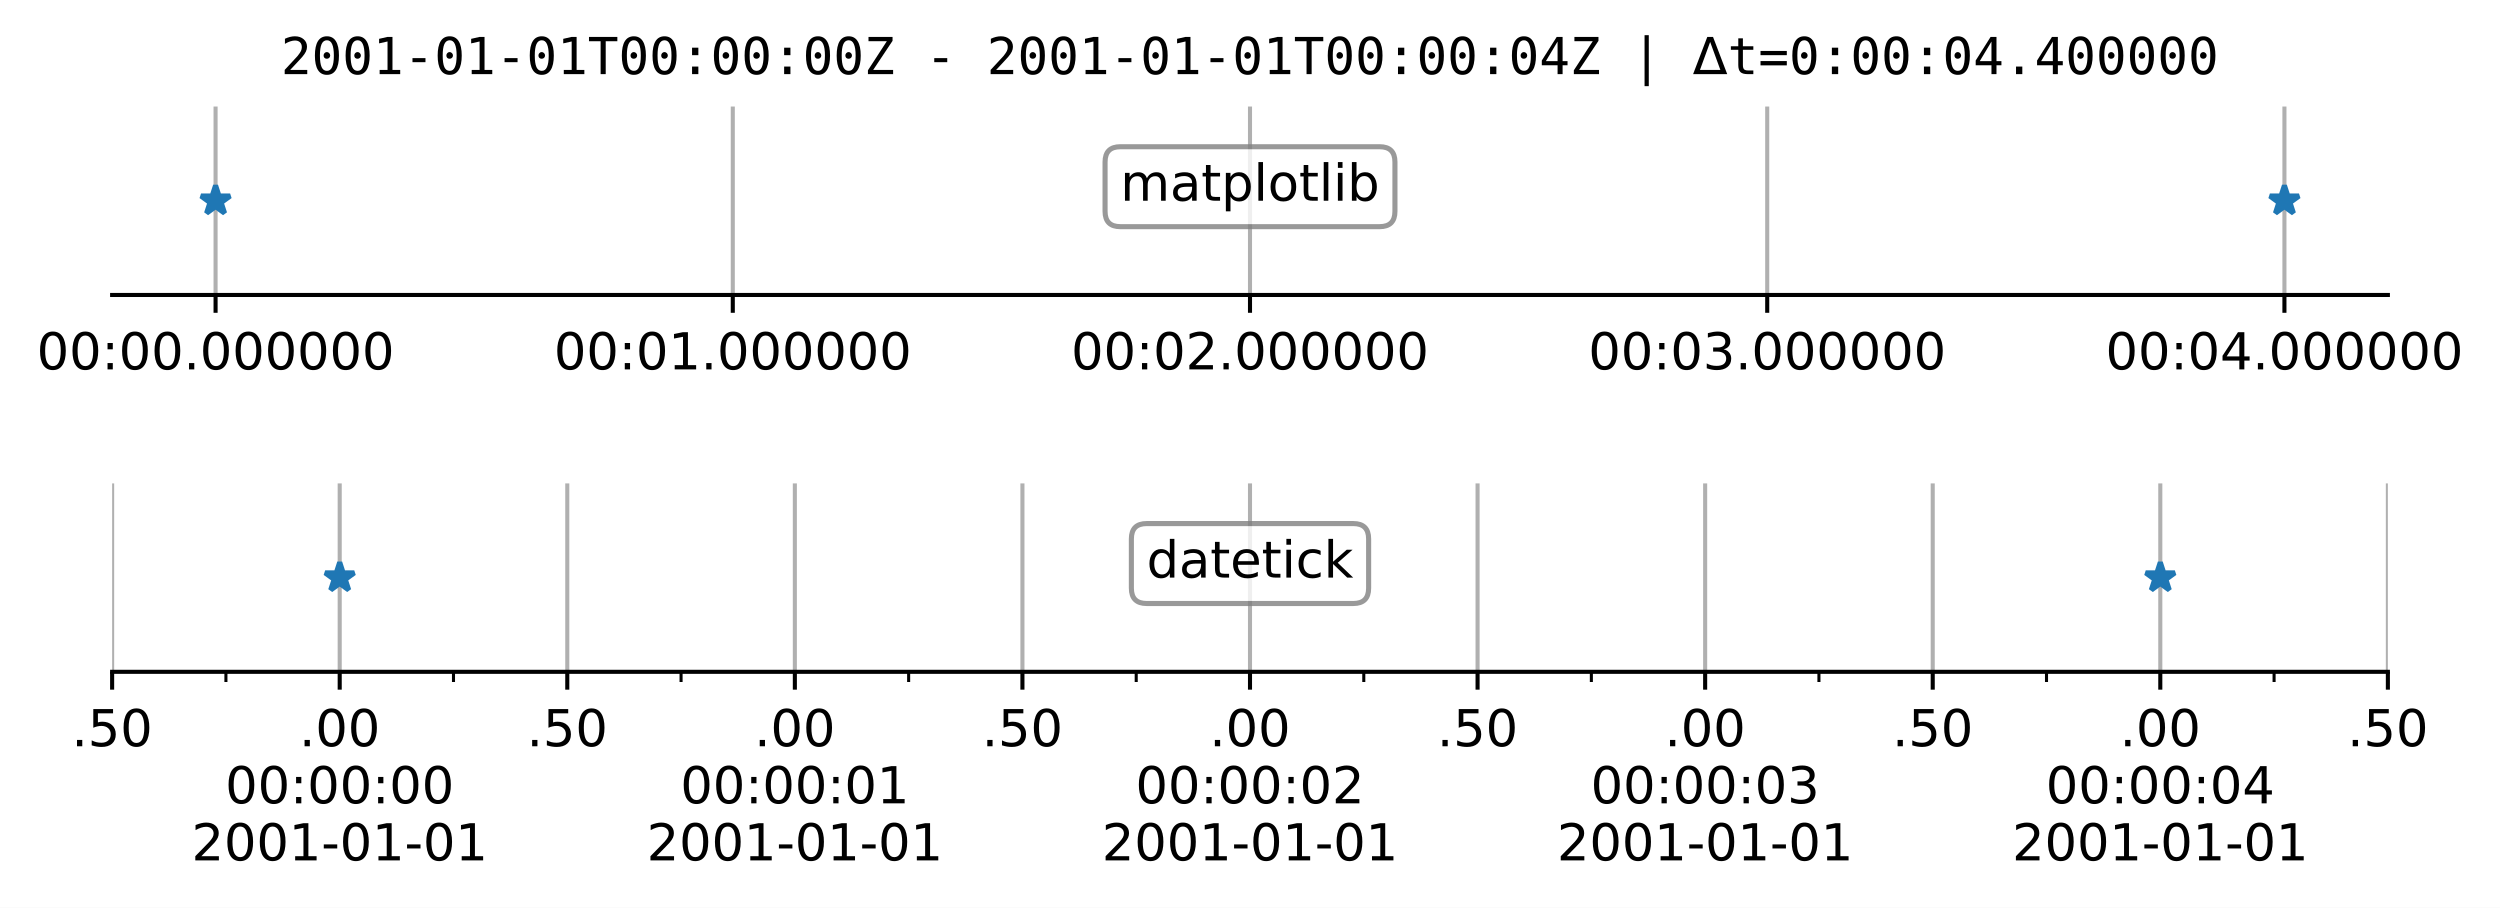
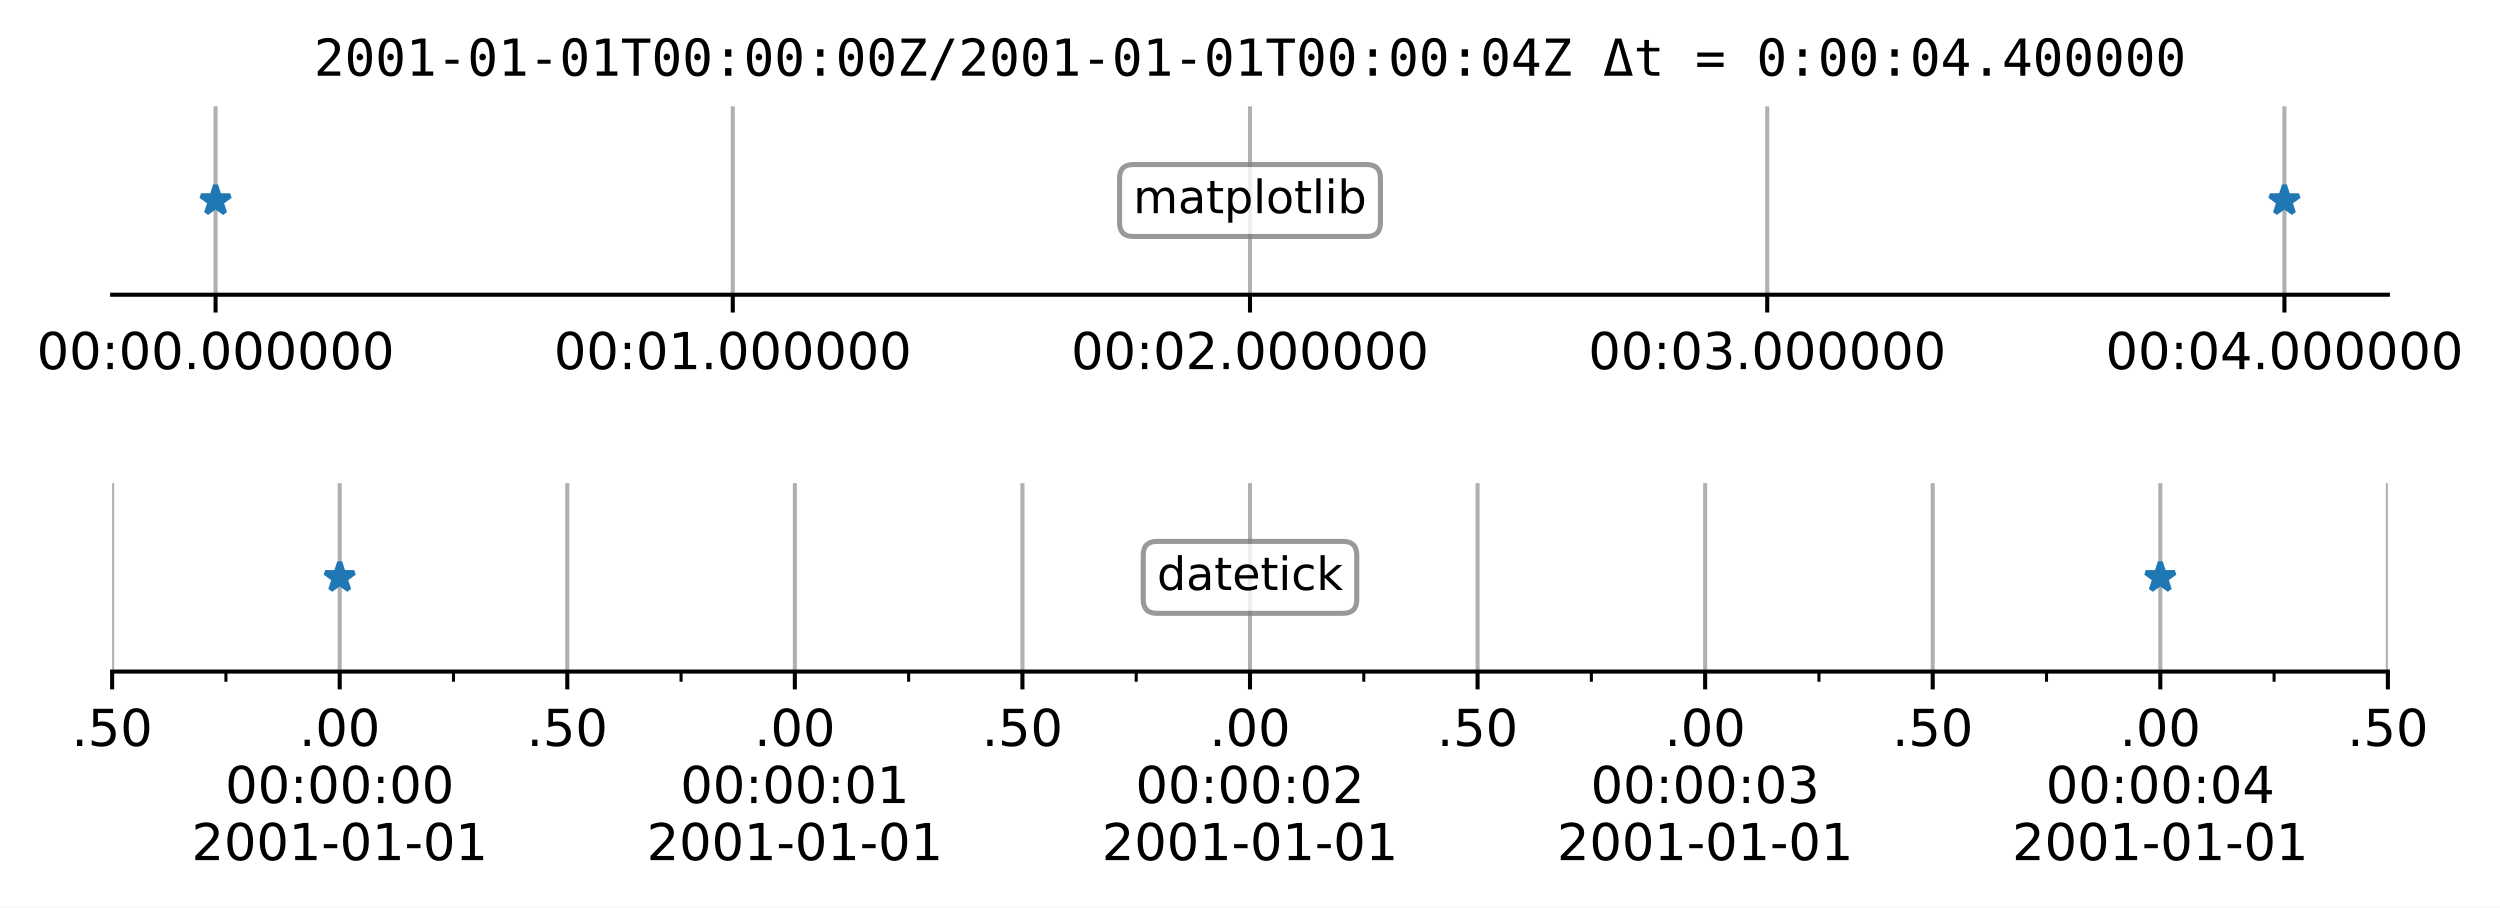
- <svg xmlns="http://www.w3.org/2000/svg" xmlns:xlink="http://www.w3.org/1999/xlink" width="490.39pt" height="178.054pt" viewBox="0 0 490.39 178.054" version="1.1">
+ <svg xmlns="http://www.w3.org/2000/svg" xmlns:xlink="http://www.w3.org/1999/xlink" width="490.39pt" height="178.005pt" viewBox="0 0 490.39 178.005" version="1.1">
  <defs>
    <style type="text/css">*{stroke-linejoin: round; stroke-linecap: butt}</style>
  </defs>
  <g id="figure_1">
    <g id="patch_1">
-       <path d="M 0 178.054  L 490.39 178.054  L 490.39 0  L 0 0  z " style="fill: #ffffff" />
+       <path d="M 0 178.005  L 490.39 178.005  L 490.39 0  L 0 0  z " style="fill: #ffffff" />
    </g>
    <g id="axes_1">
      <g id="patch_2">
-         <path d="M 21.995 57.86  L 468.395 57.86  L 468.395 20.9  L 21.995 20.9  z " style="fill: #ffffff" />
+         <path d="M 21.995 57.812  L 468.395 57.812  L 468.395 20.852  L 21.995 20.852  z " style="fill: #ffffff" />
      </g>
      <g id="matplotlib.axis_1">
        <g id="xtick_1">
          <g id="line2d_1">
-             <path d="M 42.286 57.86  L 42.286 20.9  " clip-path="url(#pff9b56282f)" style="fill: none; stroke: #b0b0b0; stroke-width: 0.8; stroke-linecap: square" />
+             <path d="M 42.286 57.812  L 42.286 20.852  " clip-path="url(#pb142dc817a)" style="fill: none; stroke: #b0b0b0; stroke-width: 0.8; stroke-linecap: square" />
          </g>
          <g id="line2d_2">
            <defs>
-               <path id="ma22afb9320" d="M 0 0  L 0 3.5  " style="stroke: #000000; stroke-width: 0.8" />
+               <path id="mf0c22e13bb" d="M 0 0  L 0 3.5  " style="stroke: #000000; stroke-width: 0.8" />
            </defs>
            <g>
-               <use xlink:href="#ma22afb9320" x="42.286" y="57.86" style="stroke: #000000; stroke-width: 0.8" />
+               <use xlink:href="#mf0c22e13bb" x="42.286" y="57.812" style="stroke: #000000; stroke-width: 0.8" />
            </g>
          </g>
          <g id="text_1">
-             <text style="font-size: 10px; font-family: 'DejaVu Sans', 'Bitstream Vera Sans', 'Computer Modern Sans Serif', 'Lucida Grande', 'Verdana', 'Geneva', 'Lucid', 'Arial', 'Helvetica', 'Avant Garde', sans-serif; text-anchor: middle" x="42.286" y="72.458" transform="rotate(-0 42.28593 72.45844)">00:00.000000</text>
+             <text style="font-size: 10px; font-family: 'DejaVu Sans', 'Bitstream Vera Sans', 'Computer Modern Sans Serif', 'Lucida Grande', 'Verdana', 'Geneva', 'Lucid', 'Arial', 'Helvetica', 'Avant Garde', sans-serif; text-anchor: middle" x="42.286" y="72.41" transform="rotate(-0 42.28593 72.41)">00:00.000000</text>
          </g>
        </g>
        <g id="xtick_2">
          <g id="line2d_3">
-             <path d="M 143.74 57.86  L 143.74 20.9  " clip-path="url(#pff9b56282f)" style="fill: none; stroke: #b0b0b0; stroke-width: 0.8; stroke-linecap: square" />
+             <path d="M 143.74 57.812  L 143.74 20.852  " clip-path="url(#pb142dc817a)" style="fill: none; stroke: #b0b0b0; stroke-width: 0.8; stroke-linecap: square" />
          </g>
          <g id="line2d_4">
            <g>
-               <use xlink:href="#ma22afb9320" x="143.74" y="57.86" style="stroke: #000000; stroke-width: 0.8" />
+               <use xlink:href="#mf0c22e13bb" x="143.74" y="57.812" style="stroke: #000000; stroke-width: 0.8" />
            </g>
          </g>
          <g id="text_2">
-             <text style="font-size: 10px; font-family: 'DejaVu Sans', 'Bitstream Vera Sans', 'Computer Modern Sans Serif', 'Lucida Grande', 'Verdana', 'Geneva', 'Lucid', 'Arial', 'Helvetica', 'Avant Garde', sans-serif; text-anchor: middle" x="143.74" y="72.458" transform="rotate(-0 143.7405 72.45844)">00:01.000000</text>
+             <text style="font-size: 10px; font-family: 'DejaVu Sans', 'Bitstream Vera Sans', 'Computer Modern Sans Serif', 'Lucida Grande', 'Verdana', 'Geneva', 'Lucid', 'Arial', 'Helvetica', 'Avant Garde', sans-serif; text-anchor: middle" x="143.74" y="72.41" transform="rotate(-0 143.7405 72.41)">00:01.000000</text>
          </g>
        </g>
        <g id="xtick_3">
          <g id="line2d_5">
-             <path d="M 245.195 57.86  L 245.195 20.9  " clip-path="url(#pff9b56282f)" style="fill: none; stroke: #b0b0b0; stroke-width: 0.8; stroke-linecap: square" />
+             <path d="M 245.195 57.812  L 245.195 20.852  " clip-path="url(#pb142dc817a)" style="fill: none; stroke: #b0b0b0; stroke-width: 0.8; stroke-linecap: square" />
          </g>
          <g id="line2d_6">
            <g>
-               <use xlink:href="#ma22afb9320" x="245.195" y="57.86" style="stroke: #000000; stroke-width: 0.8" />
+               <use xlink:href="#mf0c22e13bb" x="245.195" y="57.812" style="stroke: #000000; stroke-width: 0.8" />
            </g>
          </g>
          <g id="text_3">
-             <text style="font-size: 10px; font-family: 'DejaVu Sans', 'Bitstream Vera Sans', 'Computer Modern Sans Serif', 'Lucida Grande', 'Verdana', 'Geneva', 'Lucid', 'Arial', 'Helvetica', 'Avant Garde', sans-serif; text-anchor: middle" x="245.195" y="72.458" transform="rotate(-0 245.195 72.45844)">00:02.000000</text>
+             <text style="font-size: 10px; font-family: 'DejaVu Sans', 'Bitstream Vera Sans', 'Computer Modern Sans Serif', 'Lucida Grande', 'Verdana', 'Geneva', 'Lucid', 'Arial', 'Helvetica', 'Avant Garde', sans-serif; text-anchor: middle" x="245.195" y="72.41" transform="rotate(-0 245.195 72.41)">00:02.000000</text>
          </g>
        </g>
        <g id="xtick_4">
          <g id="line2d_7">
-             <path d="M 346.65 57.86  L 346.65 20.9  " clip-path="url(#pff9b56282f)" style="fill: none; stroke: #b0b0b0; stroke-width: 0.8; stroke-linecap: square" />
+             <path d="M 346.65 57.812  L 346.65 20.852  " clip-path="url(#pb142dc817a)" style="fill: none; stroke: #b0b0b0; stroke-width: 0.8; stroke-linecap: square" />
          </g>
          <g id="line2d_8">
            <g>
-               <use xlink:href="#ma22afb9320" x="346.65" y="57.86" style="stroke: #000000; stroke-width: 0.8" />
+               <use xlink:href="#mf0c22e13bb" x="346.65" y="57.812" style="stroke: #000000; stroke-width: 0.8" />
            </g>
          </g>
          <g id="text_4">
-             <text style="font-size: 10px; font-family: 'DejaVu Sans', 'Bitstream Vera Sans', 'Computer Modern Sans Serif', 'Lucida Grande', 'Verdana', 'Geneva', 'Lucid', 'Arial', 'Helvetica', 'Avant Garde', sans-serif; text-anchor: middle" x="346.65" y="72.458" transform="rotate(-0 346.6496 72.45844)">00:03.000000</text>
+             <text style="font-size: 10px; font-family: 'DejaVu Sans', 'Bitstream Vera Sans', 'Computer Modern Sans Serif', 'Lucida Grande', 'Verdana', 'Geneva', 'Lucid', 'Arial', 'Helvetica', 'Avant Garde', sans-serif; text-anchor: middle" x="346.65" y="72.41" transform="rotate(-0 346.6496 72.41)">00:03.000000</text>
          </g>
        </g>
        <g id="xtick_5">
          <g id="line2d_9">
-             <path d="M 448.104 57.86  L 448.104 20.9  " clip-path="url(#pff9b56282f)" style="fill: none; stroke: #b0b0b0; stroke-width: 0.8; stroke-linecap: square" />
+             <path d="M 448.104 57.812  L 448.104 20.852  " clip-path="url(#pb142dc817a)" style="fill: none; stroke: #b0b0b0; stroke-width: 0.8; stroke-linecap: square" />
          </g>
          <g id="line2d_10">
            <g>
-               <use xlink:href="#ma22afb9320" x="448.104" y="57.86" style="stroke: #000000; stroke-width: 0.8" />
+               <use xlink:href="#mf0c22e13bb" x="448.104" y="57.812" style="stroke: #000000; stroke-width: 0.8" />
            </g>
          </g>
          <g id="text_5">
-             <text style="font-size: 10px; font-family: 'DejaVu Sans', 'Bitstream Vera Sans', 'Computer Modern Sans Serif', 'Lucida Grande', 'Verdana', 'Geneva', 'Lucid', 'Arial', 'Helvetica', 'Avant Garde', sans-serif; text-anchor: middle" x="448.104" y="72.458" transform="rotate(-0 448.1041 72.45844)">00:04.000000</text>
+             <text style="font-size: 10px; font-family: 'DejaVu Sans', 'Bitstream Vera Sans', 'Computer Modern Sans Serif', 'Lucida Grande', 'Verdana', 'Geneva', 'Lucid', 'Arial', 'Helvetica', 'Avant Garde', sans-serif; text-anchor: middle" x="448.104" y="72.41" transform="rotate(-0 448.1041 72.41)">00:04.000000</text>
          </g>
        </g>
      </g>
      <g id="line2d_11">
        <defs>
-           <path id="md61da3eee1" d="M 0 -3  L -0.674 -0.927  L -2.853 -0.927  L -1.09 0.354  L -1.763 2.427  L -0 1.146  L 1.763 2.427  L 1.09 0.354  L 2.853 -0.927  L 0.674 -0.927  z " style="stroke: #1f77b4; stroke-linejoin: bevel" />
+           <path id="md9d75d54a0" d="M 0 -3  L -0.674 -0.927  L -2.853 -0.927  L -1.09 0.354  L -1.763 2.427  L -0 1.146  L 1.763 2.427  L 1.09 0.354  L 2.853 -0.927  L 0.674 -0.927  z " style="stroke: #1f77b4; stroke-linejoin: bevel" />
        </defs>
-         <g clip-path="url(#pff9b56282f)">
-           <use xlink:href="#md61da3eee1" x="42.286" y="39.38" style="fill: #1f77b4; stroke: #1f77b4; stroke-linejoin: bevel" />
-           <use xlink:href="#md61da3eee1" x="448.104" y="39.38" style="fill: #1f77b4; stroke: #1f77b4; stroke-linejoin: bevel" />
+         <g clip-path="url(#pb142dc817a)">
+           <use xlink:href="#md9d75d54a0" x="42.286" y="39.332" style="fill: #1f77b4; stroke: #1f77b4; stroke-linejoin: bevel" />
+           <use xlink:href="#md9d75d54a0" x="448.104" y="39.332" style="fill: #1f77b4; stroke: #1f77b4; stroke-linejoin: bevel" />
        </g>
      </g>
      <g id="patch_3">
-         <path d="M 21.995 57.86  L 468.395 57.86  " style="fill: none; stroke: #000000; stroke-width: 0.8; stroke-linejoin: miter; stroke-linecap: square" />
+         <path d="M 21.995 57.812  L 468.395 57.812  " style="fill: none; stroke: #000000; stroke-width: 0.8; stroke-linejoin: miter; stroke-linecap: square" />
      </g>
      <g id="text_6">
        <g id="patch_4">
-           <path d="M 219.765 44.46  L 270.625 44.46  Q 273.625 44.46 273.625 41.46  L 273.625 31.782  Q 273.625 28.782 270.625 28.782  L 219.765 28.782  Q 216.765 28.782 216.765 31.782  L 216.765 41.46  Q 216.765 44.46 219.765 44.46  z " style="fill: #ffffff; opacity: 0.8; stroke: #808080; stroke-linejoin: miter" />
-         </g>
-         <text style="font-size: 10px; font-family: 'DejaVu Sans', 'Bitstream Vera Sans', 'Computer Modern Sans Serif', 'Lucida Grande', 'Verdana', 'Geneva', 'Lucid', 'Arial', 'Helvetica', 'Avant Garde', sans-serif; text-anchor: middle" x="245.195" y="39.38" transform="rotate(-0 245.195 39.38)">matplotlib</text>
+           <path d="M 222.308 46.387  L 268.082 46.387  Q 270.782 46.387 270.782 43.687  L 270.782 34.976  Q 270.782 32.276 268.082 32.276  L 222.308 32.276  Q 219.608 32.276 219.608 34.976  L 219.608 43.687  Q 219.608 46.387 222.308 46.387  z " style="fill: #ffffff; opacity: 0.8; stroke: #808080; stroke-linejoin: miter" />
+         </g>
+         <text style="font-size: 9px; font-family: 'DejaVu Sans', 'Bitstream Vera Sans', 'Computer Modern Sans Serif', 'Lucida Grande', 'Verdana', 'Geneva', 'Lucid', 'Arial', 'Helvetica', 'Avant Garde', sans-serif; text-anchor: middle" x="245.195" y="41.815" transform="rotate(-0 245.195 41.815)">matplotlib</text>
      </g>
      <g id="text_7">
-         <g transform="translate(55.09503 14.9)">
-           <text>
-             <tspan x="0" y="-0.359" style="font-size: 10px; font-family: 'DejaVu Sans Mono'">2</tspan>
-             <tspan x="6.021" y="-0.359" style="font-size: 10px; font-family: 'DejaVu Sans Mono'">0</tspan>
-             <tspan x="12.041" y="-0.359" style="font-size: 10px; font-family: 'DejaVu Sans Mono'">0</tspan>
-             <tspan x="18.062" y="-0.359" style="font-size: 10px; font-family: 'DejaVu Sans Mono'">1</tspan>
-             <tspan x="24.082" y="-0.359" style="font-size: 10px; font-family: 'DejaVu Sans Mono'">-</tspan>
-             <tspan x="30.103" y="-0.359" style="font-size: 10px; font-family: 'DejaVu Sans Mono'">0</tspan>
-             <tspan x="36.123" y="-0.359" style="font-size: 10px; font-family: 'DejaVu Sans Mono'">1</tspan>
-             <tspan x="42.144" y="-0.359" style="font-size: 10px; font-family: 'DejaVu Sans Mono'">-</tspan>
-             <tspan x="48.164" y="-0.359" style="font-size: 10px; font-family: 'DejaVu Sans Mono'">0</tspan>
-             <tspan x="54.185" y="-0.359" style="font-size: 10px; font-family: 'DejaVu Sans Mono'">1</tspan>
-             <tspan x="60.205" y="-0.359" style="font-size: 10px; font-family: 'DejaVu Sans Mono'">T</tspan>
-             <tspan x="66.226" y="-0.359" style="font-size: 10px; font-family: 'DejaVu Sans Mono'">0</tspan>
-             <tspan x="72.246" y="-0.359" style="font-size: 10px; font-family: 'DejaVu Sans Mono'">0</tspan>
-             <tspan x="78.267" y="-0.359" style="font-size: 10px; font-family: 'DejaVu Sans Mono'">:</tspan>
-             <tspan x="84.287" y="-0.359" style="font-size: 10px; font-family: 'DejaVu Sans Mono'">0</tspan>
-             <tspan x="90.308" y="-0.359" style="font-size: 10px; font-family: 'DejaVu Sans Mono'">0</tspan>
-             <tspan x="96.328" y="-0.359" style="font-size: 10px; font-family: 'DejaVu Sans Mono'">:</tspan>
-             <tspan x="102.349" y="-0.359" style="font-size: 10px; font-family: 'DejaVu Sans Mono'">0</tspan>
-             <tspan x="108.369" y="-0.359" style="font-size: 10px; font-family: 'DejaVu Sans Mono'">0</tspan>
-             <tspan x="114.39" y="-0.359" style="font-size: 10px; font-family: 'DejaVu Sans Mono'">Z</tspan>
-             <tspan x="120.41" y="-0.359" style="font-size: 10px; font-family: 'DejaVu Sans Mono'"> </tspan>
-             <tspan x="126.431" y="-0.359" style="font-size: 10px; font-family: 'DejaVu Sans Mono'">-</tspan>
-             <tspan x="132.451" y="-0.359" style="font-size: 10px; font-family: 'DejaVu Sans Mono'"> </tspan>
-             <tspan x="138.472" y="-0.359" style="font-size: 10px; font-family: 'DejaVu Sans Mono'">2</tspan>
-             <tspan x="144.492" y="-0.359" style="font-size: 10px; font-family: 'DejaVu Sans Mono'">0</tspan>
-             <tspan x="150.513" y="-0.359" style="font-size: 10px; font-family: 'DejaVu Sans Mono'">0</tspan>
-             <tspan x="156.533" y="-0.359" style="font-size: 10px; font-family: 'DejaVu Sans Mono'">1</tspan>
-             <tspan x="162.554" y="-0.359" style="font-size: 10px; font-family: 'DejaVu Sans Mono'">-</tspan>
-             <tspan x="168.574" y="-0.359" style="font-size: 10px; font-family: 'DejaVu Sans Mono'">0</tspan>
-             <tspan x="174.595" y="-0.359" style="font-size: 10px; font-family: 'DejaVu Sans Mono'">1</tspan>
-             <tspan x="180.615" y="-0.359" style="font-size: 10px; font-family: 'DejaVu Sans Mono'">-</tspan>
-             <tspan x="186.636" y="-0.359" style="font-size: 10px; font-family: 'DejaVu Sans Mono'">0</tspan>
-             <tspan x="192.656" y="-0.359" style="font-size: 10px; font-family: 'DejaVu Sans Mono'">1</tspan>
-             <tspan x="198.677" y="-0.359" style="font-size: 10px; font-family: 'DejaVu Sans Mono'">T</tspan>
-             <tspan x="204.697" y="-0.359" style="font-size: 10px; font-family: 'DejaVu Sans Mono'">0</tspan>
-             <tspan x="210.718" y="-0.359" style="font-size: 10px; font-family: 'DejaVu Sans Mono'">0</tspan>
-             <tspan x="216.738" y="-0.359" style="font-size: 10px; font-family: 'DejaVu Sans Mono'">:</tspan>
-             <tspan x="222.759" y="-0.359" style="font-size: 10px; font-family: 'DejaVu Sans Mono'">0</tspan>
-             <tspan x="228.779" y="-0.359" style="font-size: 10px; font-family: 'DejaVu Sans Mono'">0</tspan>
-             <tspan x="234.8" y="-0.359" style="font-size: 10px; font-family: 'DejaVu Sans Mono'">:</tspan>
-             <tspan x="240.82" y="-0.359" style="font-size: 10px; font-family: 'DejaVu Sans Mono'">0</tspan>
-             <tspan x="246.841" y="-0.359" style="font-size: 10px; font-family: 'DejaVu Sans Mono'">4</tspan>
-             <tspan x="252.861" y="-0.359" style="font-size: 10px; font-family: 'DejaVu Sans Mono'">Z</tspan>
-             <tspan x="258.882" y="-0.359" style="font-size: 10px; font-family: 'DejaVu Sans Mono'"> </tspan>
-             <tspan x="264.902" y="-0.359" style="font-size: 10px; font-family: 'DejaVu Sans Mono'">|</tspan>
-             <tspan x="270.923" y="-0.359" style="font-size: 10px; font-family: 'DejaVu Sans Mono'"> </tspan>
-             <tspan x="283.784" y="-0.359" style="font-size: 10px; font-family: 'DejaVu Sans Mono'">t</tspan>
-             <tspan x="289.805" y="-0.359" style="font-size: 10px; font-family: 'DejaVu Sans Mono'">=</tspan>
-             <tspan x="295.825" y="-0.359" style="font-size: 10px; font-family: 'DejaVu Sans Mono'">0</tspan>
-             <tspan x="301.846" y="-0.359" style="font-size: 10px; font-family: 'DejaVu Sans Mono'">:</tspan>
-             <tspan x="307.866" y="-0.359" style="font-size: 10px; font-family: 'DejaVu Sans Mono'">0</tspan>
-             <tspan x="313.887" y="-0.359" style="font-size: 10px; font-family: 'DejaVu Sans Mono'">0</tspan>
-             <tspan x="319.907" y="-0.359" style="font-size: 10px; font-family: 'DejaVu Sans Mono'">:</tspan>
-             <tspan x="325.928" y="-0.359" style="font-size: 10px; font-family: 'DejaVu Sans Mono'">0</tspan>
-             <tspan x="331.948" y="-0.359" style="font-size: 10px; font-family: 'DejaVu Sans Mono'">4</tspan>
-             <tspan x="337.969" y="-0.359" style="font-size: 10px; font-family: 'DejaVu Sans Mono'">.</tspan>
-             <tspan x="343.989" y="-0.359" style="font-size: 10px; font-family: 'DejaVu Sans Mono'">4</tspan>
-             <tspan x="350.01" y="-0.359" style="font-size: 10px; font-family: 'DejaVu Sans Mono'">0</tspan>
-             <tspan x="356.03" y="-0.359" style="font-size: 10px; font-family: 'DejaVu Sans Mono'">0</tspan>
-             <tspan x="362.051" y="-0.359" style="font-size: 10px; font-family: 'DejaVu Sans Mono'">0</tspan>
-             <tspan x="368.071" y="-0.359" style="font-size: 10px; font-family: 'DejaVu Sans Mono'">0</tspan>
-             <tspan x="374.092" y="-0.359" style="font-size: 10px; font-family: 'DejaVu Sans Mono'">0</tspan>
-             <tspan x="276.943" y="-0.359" style="font-size: 10px; font-family: 'DejaVu Sans'">Δ</tspan>
-           </text>
-         </g>
+         <text style="font-size: 10px; font-family: 'DejaVu Sans Mono', 'Bitstream Vera Sans Mono', 'Computer Modern Typewriter', 'Andale Mono', 'Nimbus Mono L', 'Courier New', 'Courier', 'Fixed', 'Terminal', monospace; text-anchor: middle" x="245.195" y="14.852" transform="rotate(-0 245.195 14.85156)">2001-01-01T00:00:00Z/2001-01-01T00:00:04Z Δt = 0:00:04.400000</text>
      </g>
    </g>
    <g id="axes_2">
      <g id="patch_5">
-         <path d="M 21.995 131.78  L 468.395 131.78  L 468.395 94.82  L 21.995 94.82  z " style="fill: #ffffff" />
+         <path d="M 21.995 131.732  L 468.395 131.732  L 468.395 94.772  L 21.995 94.772  z " style="fill: #ffffff" />
      </g>
      <g id="matplotlib.axis_2">
        <g id="xtick_6">
          <g id="line2d_12">
-             <path d="M 21.995 131.78  L 21.995 94.82  " clip-path="url(#p37583048fb)" style="fill: none; stroke: #b0b0b0; stroke-width: 0.8; stroke-linecap: square" />
+             <path d="M 21.995 131.732  L 21.995 94.772  " clip-path="url(#p6833f6e61a)" style="fill: none; stroke: #b0b0b0; stroke-width: 0.8; stroke-linecap: square" />
          </g>
          <g id="line2d_13">
            <g>
-               <use xlink:href="#ma22afb9320" x="21.995" y="131.78" style="stroke: #000000; stroke-width: 0.8" />
+               <use xlink:href="#mf0c22e13bb" x="21.995" y="131.732" style="stroke: #000000; stroke-width: 0.8" />
            </g>
          </g>
          <g id="text_8">
-             <text style="font-size: 10px; font-family: 'DejaVu Sans', 'Bitstream Vera Sans', 'Computer Modern Sans Serif', 'Lucida Grande', 'Verdana', 'Geneva', 'Lucid', 'Arial', 'Helvetica', 'Avant Garde', sans-serif; text-anchor: middle" x="21.995" y="146.378" transform="rotate(-0 21.99503 146.3784)">.50</text>
+             <text style="font-size: 10px; font-family: 'DejaVu Sans', 'Bitstream Vera Sans', 'Computer Modern Sans Serif', 'Lucida Grande', 'Verdana', 'Geneva', 'Lucid', 'Arial', 'Helvetica', 'Avant Garde', sans-serif; text-anchor: middle" x="21.995" y="146.33" transform="rotate(-0 21.99503 146.33)">.50</text>
          </g>
        </g>
        <g id="xtick_7">
          <g id="line2d_14">
-             <path d="M 66.635 131.78  L 66.635 94.82  " clip-path="url(#p37583048fb)" style="fill: none; stroke: #b0b0b0; stroke-width: 0.8; stroke-linecap: square" />
+             <path d="M 66.635 131.732  L 66.635 94.772  " clip-path="url(#p6833f6e61a)" style="fill: none; stroke: #b0b0b0; stroke-width: 0.8; stroke-linecap: square" />
          </g>
          <g id="line2d_15">
            <g>
-               <use xlink:href="#ma22afb9320" x="66.635" y="131.78" style="stroke: #000000; stroke-width: 0.8" />
+               <use xlink:href="#mf0c22e13bb" x="66.635" y="131.732" style="stroke: #000000; stroke-width: 0.8" />
            </g>
          </g>
          <g id="text_9">
-             <text style="font-size: 10px; font-family: 'DejaVu Sans', 'Bitstream Vera Sans', 'Computer Modern Sans Serif', 'Lucida Grande', 'Verdana', 'Geneva', 'Lucid', 'Arial', 'Helvetica', 'Avant Garde', sans-serif" transform="translate(58.68346 146.3784)">.00</text>
-             <text style="font-size: 10px; font-family: 'DejaVu Sans', 'Bitstream Vera Sans', 'Computer Modern Sans Serif', 'Lucida Grande', 'Verdana', 'Geneva', 'Lucid', 'Arial', 'Helvetica', 'Avant Garde', sans-serif" transform="translate(44.17878 157.5762)">00:00:00</text>
-             <text style="font-size: 10px; font-family: 'DejaVu Sans', 'Bitstream Vera Sans', 'Computer Modern Sans Serif', 'Lucida Grande', 'Verdana', 'Geneva', 'Lucid', 'Arial', 'Helvetica', 'Avant Garde', sans-serif" transform="translate(37.57721 168.7741)">2001-01-01</text>
+             <text style="font-size: 10px; font-family: 'DejaVu Sans', 'Bitstream Vera Sans', 'Computer Modern Sans Serif', 'Lucida Grande', 'Verdana', 'Geneva', 'Lucid', 'Arial', 'Helvetica', 'Avant Garde', sans-serif" transform="translate(58.68346 146.33)">.00</text>
+             <text style="font-size: 10px; font-family: 'DejaVu Sans', 'Bitstream Vera Sans', 'Computer Modern Sans Serif', 'Lucida Grande', 'Verdana', 'Geneva', 'Lucid', 'Arial', 'Helvetica', 'Avant Garde', sans-serif" transform="translate(44.17878 157.5278)">00:00:00</text>
+             <text style="font-size: 10px; font-family: 'DejaVu Sans', 'Bitstream Vera Sans', 'Computer Modern Sans Serif', 'Lucida Grande', 'Verdana', 'Geneva', 'Lucid', 'Arial', 'Helvetica', 'Avant Garde', sans-serif" transform="translate(37.57721 168.7256)">2001-01-01</text>
          </g>
        </g>
        <g id="xtick_8">
          <g id="line2d_16">
-             <path d="M 111.275 131.78  L 111.275 94.82  " clip-path="url(#p37583048fb)" style="fill: none; stroke: #b0b0b0; stroke-width: 0.8; stroke-linecap: square" />
+             <path d="M 111.275 131.732  L 111.275 94.772  " clip-path="url(#p6833f6e61a)" style="fill: none; stroke: #b0b0b0; stroke-width: 0.8; stroke-linecap: square" />
          </g>
          <g id="line2d_17">
            <g>
-               <use xlink:href="#ma22afb9320" x="111.275" y="131.78" style="stroke: #000000; stroke-width: 0.8" />
+               <use xlink:href="#mf0c22e13bb" x="111.275" y="131.732" style="stroke: #000000; stroke-width: 0.8" />
            </g>
          </g>
          <g id="text_10">
-             <text style="font-size: 10px; font-family: 'DejaVu Sans', 'Bitstream Vera Sans', 'Computer Modern Sans Serif', 'Lucida Grande', 'Verdana', 'Geneva', 'Lucid', 'Arial', 'Helvetica', 'Avant Garde', sans-serif; text-anchor: middle" x="111.275" y="146.378" transform="rotate(-0 111.275 146.3784)">.50</text>
+             <text style="font-size: 10px; font-family: 'DejaVu Sans', 'Bitstream Vera Sans', 'Computer Modern Sans Serif', 'Lucida Grande', 'Verdana', 'Geneva', 'Lucid', 'Arial', 'Helvetica', 'Avant Garde', sans-serif; text-anchor: middle" x="111.275" y="146.33" transform="rotate(-0 111.275 146.33)">.50</text>
          </g>
        </g>
        <g id="xtick_9">
          <g id="line2d_18">
-             <path d="M 155.915 131.78  L 155.915 94.82  " clip-path="url(#p37583048fb)" style="fill: none; stroke: #b0b0b0; stroke-width: 0.8; stroke-linecap: square" />
+             <path d="M 155.915 131.732  L 155.915 94.772  " clip-path="url(#p6833f6e61a)" style="fill: none; stroke: #b0b0b0; stroke-width: 0.8; stroke-linecap: square" />
          </g>
          <g id="line2d_19">
            <g>
-               <use xlink:href="#ma22afb9320" x="155.915" y="131.78" style="stroke: #000000; stroke-width: 0.8" />
+               <use xlink:href="#mf0c22e13bb" x="155.915" y="131.732" style="stroke: #000000; stroke-width: 0.8" />
            </g>
          </g>
          <g id="text_11">
-             <text style="font-size: 10px; font-family: 'DejaVu Sans', 'Bitstream Vera Sans', 'Computer Modern Sans Serif', 'Lucida Grande', 'Verdana', 'Geneva', 'Lucid', 'Arial', 'Helvetica', 'Avant Garde', sans-serif" transform="translate(147.9635 146.3784)">.00</text>
-             <text style="font-size: 10px; font-family: 'DejaVu Sans', 'Bitstream Vera Sans', 'Computer Modern Sans Serif', 'Lucida Grande', 'Verdana', 'Geneva', 'Lucid', 'Arial', 'Helvetica', 'Avant Garde', sans-serif" transform="translate(133.4588 157.5762)">00:00:01</text>
-             <text style="font-size: 10px; font-family: 'DejaVu Sans', 'Bitstream Vera Sans', 'Computer Modern Sans Serif', 'Lucida Grande', 'Verdana', 'Geneva', 'Lucid', 'Arial', 'Helvetica', 'Avant Garde', sans-serif" transform="translate(126.8572 168.7741)">2001-01-01</text>
+             <text style="font-size: 10px; font-family: 'DejaVu Sans', 'Bitstream Vera Sans', 'Computer Modern Sans Serif', 'Lucida Grande', 'Verdana', 'Geneva', 'Lucid', 'Arial', 'Helvetica', 'Avant Garde', sans-serif" transform="translate(147.9635 146.33)">.00</text>
+             <text style="font-size: 10px; font-family: 'DejaVu Sans', 'Bitstream Vera Sans', 'Computer Modern Sans Serif', 'Lucida Grande', 'Verdana', 'Geneva', 'Lucid', 'Arial', 'Helvetica', 'Avant Garde', sans-serif" transform="translate(133.4588 157.5278)">00:00:01</text>
+             <text style="font-size: 10px; font-family: 'DejaVu Sans', 'Bitstream Vera Sans', 'Computer Modern Sans Serif', 'Lucida Grande', 'Verdana', 'Geneva', 'Lucid', 'Arial', 'Helvetica', 'Avant Garde', sans-serif" transform="translate(126.8572 168.7256)">2001-01-01</text>
          </g>
        </g>
        <g id="xtick_10">
          <g id="line2d_20">
-             <path d="M 200.555 131.78  L 200.555 94.82  " clip-path="url(#p37583048fb)" style="fill: none; stroke: #b0b0b0; stroke-width: 0.8; stroke-linecap: square" />
+             <path d="M 200.555 131.732  L 200.555 94.772  " clip-path="url(#p6833f6e61a)" style="fill: none; stroke: #b0b0b0; stroke-width: 0.8; stroke-linecap: square" />
          </g>
          <g id="line2d_21">
            <g>
-               <use xlink:href="#ma22afb9320" x="200.555" y="131.78" style="stroke: #000000; stroke-width: 0.8" />
+               <use xlink:href="#mf0c22e13bb" x="200.555" y="131.732" style="stroke: #000000; stroke-width: 0.8" />
            </g>
          </g>
          <g id="text_12">
-             <text style="font-size: 10px; font-family: 'DejaVu Sans', 'Bitstream Vera Sans', 'Computer Modern Sans Serif', 'Lucida Grande', 'Verdana', 'Geneva', 'Lucid', 'Arial', 'Helvetica', 'Avant Garde', sans-serif; text-anchor: middle" x="200.555" y="146.378" transform="rotate(-0 200.555 146.3784)">.50</text>
+             <text style="font-size: 10px; font-family: 'DejaVu Sans', 'Bitstream Vera Sans', 'Computer Modern Sans Serif', 'Lucida Grande', 'Verdana', 'Geneva', 'Lucid', 'Arial', 'Helvetica', 'Avant Garde', sans-serif; text-anchor: middle" x="200.555" y="146.33" transform="rotate(-0 200.555 146.33)">.50</text>
          </g>
        </g>
        <g id="xtick_11">
          <g id="line2d_22">
-             <path d="M 245.195 131.78  L 245.195 94.82  " clip-path="url(#p37583048fb)" style="fill: none; stroke: #b0b0b0; stroke-width: 0.8; stroke-linecap: square" />
+             <path d="M 245.195 131.732  L 245.195 94.772  " clip-path="url(#p6833f6e61a)" style="fill: none; stroke: #b0b0b0; stroke-width: 0.8; stroke-linecap: square" />
          </g>
          <g id="line2d_23">
            <g>
-               <use xlink:href="#ma22afb9320" x="245.195" y="131.78" style="stroke: #000000; stroke-width: 0.8" />
+               <use xlink:href="#mf0c22e13bb" x="245.195" y="131.732" style="stroke: #000000; stroke-width: 0.8" />
            </g>
          </g>
          <g id="text_13">
-             <text style="font-size: 10px; font-family: 'DejaVu Sans', 'Bitstream Vera Sans', 'Computer Modern Sans Serif', 'Lucida Grande', 'Verdana', 'Geneva', 'Lucid', 'Arial', 'Helvetica', 'Avant Garde', sans-serif" transform="translate(237.2435 146.3784)">.00</text>
-             <text style="font-size: 10px; font-family: 'DejaVu Sans', 'Bitstream Vera Sans', 'Computer Modern Sans Serif', 'Lucida Grande', 'Verdana', 'Geneva', 'Lucid', 'Arial', 'Helvetica', 'Avant Garde', sans-serif" transform="translate(222.7388 157.5762)">00:00:02</text>
-             <text style="font-size: 10px; font-family: 'DejaVu Sans', 'Bitstream Vera Sans', 'Computer Modern Sans Serif', 'Lucida Grande', 'Verdana', 'Geneva', 'Lucid', 'Arial', 'Helvetica', 'Avant Garde', sans-serif" transform="translate(216.1372 168.7741)">2001-01-01</text>
+             <text style="font-size: 10px; font-family: 'DejaVu Sans', 'Bitstream Vera Sans', 'Computer Modern Sans Serif', 'Lucida Grande', 'Verdana', 'Geneva', 'Lucid', 'Arial', 'Helvetica', 'Avant Garde', sans-serif" transform="translate(237.2435 146.33)">.00</text>
+             <text style="font-size: 10px; font-family: 'DejaVu Sans', 'Bitstream Vera Sans', 'Computer Modern Sans Serif', 'Lucida Grande', 'Verdana', 'Geneva', 'Lucid', 'Arial', 'Helvetica', 'Avant Garde', sans-serif" transform="translate(222.7388 157.5278)">00:00:02</text>
+             <text style="font-size: 10px; font-family: 'DejaVu Sans', 'Bitstream Vera Sans', 'Computer Modern Sans Serif', 'Lucida Grande', 'Verdana', 'Geneva', 'Lucid', 'Arial', 'Helvetica', 'Avant Garde', sans-serif" transform="translate(216.1372 168.7256)">2001-01-01</text>
          </g>
        </g>
        <g id="xtick_12">
          <g id="line2d_24">
-             <path d="M 289.835 131.78  L 289.835 94.82  " clip-path="url(#p37583048fb)" style="fill: none; stroke: #b0b0b0; stroke-width: 0.8; stroke-linecap: square" />
+             <path d="M 289.835 131.732  L 289.835 94.772  " clip-path="url(#p6833f6e61a)" style="fill: none; stroke: #b0b0b0; stroke-width: 0.8; stroke-linecap: square" />
          </g>
          <g id="line2d_25">
            <g>
-               <use xlink:href="#ma22afb9320" x="289.835" y="131.78" style="stroke: #000000; stroke-width: 0.8" />
+               <use xlink:href="#mf0c22e13bb" x="289.835" y="131.732" style="stroke: #000000; stroke-width: 0.8" />
            </g>
          </g>
          <g id="text_14">
-             <text style="font-size: 10px; font-family: 'DejaVu Sans', 'Bitstream Vera Sans', 'Computer Modern Sans Serif', 'Lucida Grande', 'Verdana', 'Geneva', 'Lucid', 'Arial', 'Helvetica', 'Avant Garde', sans-serif; text-anchor: middle" x="289.835" y="146.378" transform="rotate(-0 289.835 146.3784)">.50</text>
+             <text style="font-size: 10px; font-family: 'DejaVu Sans', 'Bitstream Vera Sans', 'Computer Modern Sans Serif', 'Lucida Grande', 'Verdana', 'Geneva', 'Lucid', 'Arial', 'Helvetica', 'Avant Garde', sans-serif; text-anchor: middle" x="289.835" y="146.33" transform="rotate(-0 289.835 146.33)">.50</text>
          </g>
        </g>
        <g id="xtick_13">
          <g id="line2d_26">
-             <path d="M 334.475 131.78  L 334.475 94.82  " clip-path="url(#p37583048fb)" style="fill: none; stroke: #b0b0b0; stroke-width: 0.8; stroke-linecap: square" />
+             <path d="M 334.475 131.732  L 334.475 94.772  " clip-path="url(#p6833f6e61a)" style="fill: none; stroke: #b0b0b0; stroke-width: 0.8; stroke-linecap: square" />
          </g>
          <g id="line2d_27">
            <g>
-               <use xlink:href="#ma22afb9320" x="334.475" y="131.78" style="stroke: #000000; stroke-width: 0.8" />
+               <use xlink:href="#mf0c22e13bb" x="334.475" y="131.732" style="stroke: #000000; stroke-width: 0.8" />
            </g>
          </g>
          <g id="text_15">
-             <text style="font-size: 10px; font-family: 'DejaVu Sans', 'Bitstream Vera Sans', 'Computer Modern Sans Serif', 'Lucida Grande', 'Verdana', 'Geneva', 'Lucid', 'Arial', 'Helvetica', 'Avant Garde', sans-serif" transform="translate(326.5235 146.3784)">.00</text>
-             <text style="font-size: 10px; font-family: 'DejaVu Sans', 'Bitstream Vera Sans', 'Computer Modern Sans Serif', 'Lucida Grande', 'Verdana', 'Geneva', 'Lucid', 'Arial', 'Helvetica', 'Avant Garde', sans-serif" transform="translate(312.0188 157.5762)">00:00:03</text>
-             <text style="font-size: 10px; font-family: 'DejaVu Sans', 'Bitstream Vera Sans', 'Computer Modern Sans Serif', 'Lucida Grande', 'Verdana', 'Geneva', 'Lucid', 'Arial', 'Helvetica', 'Avant Garde', sans-serif" transform="translate(305.4172 168.7741)">2001-01-01</text>
+             <text style="font-size: 10px; font-family: 'DejaVu Sans', 'Bitstream Vera Sans', 'Computer Modern Sans Serif', 'Lucida Grande', 'Verdana', 'Geneva', 'Lucid', 'Arial', 'Helvetica', 'Avant Garde', sans-serif" transform="translate(326.5235 146.33)">.00</text>
+             <text style="font-size: 10px; font-family: 'DejaVu Sans', 'Bitstream Vera Sans', 'Computer Modern Sans Serif', 'Lucida Grande', 'Verdana', 'Geneva', 'Lucid', 'Arial', 'Helvetica', 'Avant Garde', sans-serif" transform="translate(312.0188 157.5278)">00:00:03</text>
+             <text style="font-size: 10px; font-family: 'DejaVu Sans', 'Bitstream Vera Sans', 'Computer Modern Sans Serif', 'Lucida Grande', 'Verdana', 'Geneva', 'Lucid', 'Arial', 'Helvetica', 'Avant Garde', sans-serif" transform="translate(305.4172 168.7256)">2001-01-01</text>
          </g>
        </g>
        <g id="xtick_14">
          <g id="line2d_28">
-             <path d="M 379.115 131.78  L 379.115 94.82  " clip-path="url(#p37583048fb)" style="fill: none; stroke: #b0b0b0; stroke-width: 0.8; stroke-linecap: square" />
+             <path d="M 379.115 131.732  L 379.115 94.772  " clip-path="url(#p6833f6e61a)" style="fill: none; stroke: #b0b0b0; stroke-width: 0.8; stroke-linecap: square" />
          </g>
          <g id="line2d_29">
            <g>
-               <use xlink:href="#ma22afb9320" x="379.115" y="131.78" style="stroke: #000000; stroke-width: 0.8" />
+               <use xlink:href="#mf0c22e13bb" x="379.115" y="131.732" style="stroke: #000000; stroke-width: 0.8" />
            </g>
          </g>
          <g id="text_16">
-             <text style="font-size: 10px; font-family: 'DejaVu Sans', 'Bitstream Vera Sans', 'Computer Modern Sans Serif', 'Lucida Grande', 'Verdana', 'Geneva', 'Lucid', 'Arial', 'Helvetica', 'Avant Garde', sans-serif; text-anchor: middle" x="379.115" y="146.378" transform="rotate(-0 379.115 146.3784)">.50</text>
+             <text style="font-size: 10px; font-family: 'DejaVu Sans', 'Bitstream Vera Sans', 'Computer Modern Sans Serif', 'Lucida Grande', 'Verdana', 'Geneva', 'Lucid', 'Arial', 'Helvetica', 'Avant Garde', sans-serif; text-anchor: middle" x="379.115" y="146.33" transform="rotate(-0 379.115 146.33)">.50</text>
          </g>
        </g>
        <g id="xtick_15">
          <g id="line2d_30">
-             <path d="M 423.755 131.78  L 423.755 94.82  " clip-path="url(#p37583048fb)" style="fill: none; stroke: #b0b0b0; stroke-width: 0.8; stroke-linecap: square" />
+             <path d="M 423.755 131.732  L 423.755 94.772  " clip-path="url(#p6833f6e61a)" style="fill: none; stroke: #b0b0b0; stroke-width: 0.8; stroke-linecap: square" />
          </g>
          <g id="line2d_31">
            <g>
-               <use xlink:href="#ma22afb9320" x="423.755" y="131.78" style="stroke: #000000; stroke-width: 0.8" />
+               <use xlink:href="#mf0c22e13bb" x="423.755" y="131.732" style="stroke: #000000; stroke-width: 0.8" />
            </g>
          </g>
          <g id="text_17">
-             <text style="font-size: 10px; font-family: 'DejaVu Sans', 'Bitstream Vera Sans', 'Computer Modern Sans Serif', 'Lucida Grande', 'Verdana', 'Geneva', 'Lucid', 'Arial', 'Helvetica', 'Avant Garde', sans-serif" transform="translate(415.8035 146.3784)">.00</text>
-             <text style="font-size: 10px; font-family: 'DejaVu Sans', 'Bitstream Vera Sans', 'Computer Modern Sans Serif', 'Lucida Grande', 'Verdana', 'Geneva', 'Lucid', 'Arial', 'Helvetica', 'Avant Garde', sans-serif" transform="translate(401.2988 157.5762)">00:00:04</text>
-             <text style="font-size: 10px; font-family: 'DejaVu Sans', 'Bitstream Vera Sans', 'Computer Modern Sans Serif', 'Lucida Grande', 'Verdana', 'Geneva', 'Lucid', 'Arial', 'Helvetica', 'Avant Garde', sans-serif" transform="translate(394.6972 168.7741)">2001-01-01</text>
+             <text style="font-size: 10px; font-family: 'DejaVu Sans', 'Bitstream Vera Sans', 'Computer Modern Sans Serif', 'Lucida Grande', 'Verdana', 'Geneva', 'Lucid', 'Arial', 'Helvetica', 'Avant Garde', sans-serif" transform="translate(415.8035 146.33)">.00</text>
+             <text style="font-size: 10px; font-family: 'DejaVu Sans', 'Bitstream Vera Sans', 'Computer Modern Sans Serif', 'Lucida Grande', 'Verdana', 'Geneva', 'Lucid', 'Arial', 'Helvetica', 'Avant Garde', sans-serif" transform="translate(401.2988 157.5278)">00:00:04</text>
+             <text style="font-size: 10px; font-family: 'DejaVu Sans', 'Bitstream Vera Sans', 'Computer Modern Sans Serif', 'Lucida Grande', 'Verdana', 'Geneva', 'Lucid', 'Arial', 'Helvetica', 'Avant Garde', sans-serif" transform="translate(394.6972 168.7256)">2001-01-01</text>
          </g>
        </g>
        <g id="xtick_16">
          <g id="line2d_32">
-             <path d="M 468.395 131.78  L 468.395 94.82  " clip-path="url(#p37583048fb)" style="fill: none; stroke: #b0b0b0; stroke-width: 0.8; stroke-linecap: square" />
+             <path d="M 468.395 131.732  L 468.395 94.772  " clip-path="url(#p6833f6e61a)" style="fill: none; stroke: #b0b0b0; stroke-width: 0.8; stroke-linecap: square" />
          </g>
          <g id="line2d_33">
            <g>
-               <use xlink:href="#ma22afb9320" x="468.395" y="131.78" style="stroke: #000000; stroke-width: 0.8" />
+               <use xlink:href="#mf0c22e13bb" x="468.395" y="131.732" style="stroke: #000000; stroke-width: 0.8" />
            </g>
          </g>
          <g id="text_18">
-             <text style="font-size: 10px; font-family: 'DejaVu Sans', 'Bitstream Vera Sans', 'Computer Modern Sans Serif', 'Lucida Grande', 'Verdana', 'Geneva', 'Lucid', 'Arial', 'Helvetica', 'Avant Garde', sans-serif; text-anchor: middle" x="468.395" y="146.378" transform="rotate(-0 468.395 146.3784)">.50</text>
+             <text style="font-size: 10px; font-family: 'DejaVu Sans', 'Bitstream Vera Sans', 'Computer Modern Sans Serif', 'Lucida Grande', 'Verdana', 'Geneva', 'Lucid', 'Arial', 'Helvetica', 'Avant Garde', sans-serif; text-anchor: middle" x="468.395" y="146.33" transform="rotate(-0 468.395 146.33)">.50</text>
          </g>
        </g>
        <g id="xtick_17">
          <g id="line2d_34">
            <defs>
-               <path id="m0e7af779a6" d="M 0 0  L 0 2  " style="stroke: #000000; stroke-width: 0.6" />
+               <path id="m7c928f9a06" d="M 0 0  L 0 2  " style="stroke: #000000; stroke-width: 0.6" />
            </defs>
            <g>
-               <use xlink:href="#m0e7af779a6" x="44.315" y="131.78" style="stroke: #000000; stroke-width: 0.6" />
+               <use xlink:href="#m7c928f9a06" x="44.315" y="131.732" style="stroke: #000000; stroke-width: 0.6" />
            </g>
          </g>
        </g>
        <g id="xtick_18">
          <g id="line2d_35">
            <g>
-               <use xlink:href="#m0e7af779a6" x="88.955" y="131.78" style="stroke: #000000; stroke-width: 0.6" />
+               <use xlink:href="#m7c928f9a06" x="88.955" y="131.732" style="stroke: #000000; stroke-width: 0.6" />
            </g>
          </g>
        </g>
        <g id="xtick_19">
          <g id="line2d_36">
            <g>
-               <use xlink:href="#m0e7af779a6" x="133.595" y="131.78" style="stroke: #000000; stroke-width: 0.6" />
+               <use xlink:href="#m7c928f9a06" x="133.595" y="131.732" style="stroke: #000000; stroke-width: 0.6" />
            </g>
          </g>
        </g>
        <g id="xtick_20">
          <g id="line2d_37">
            <g>
-               <use xlink:href="#m0e7af779a6" x="178.235" y="131.78" style="stroke: #000000; stroke-width: 0.6" />
+               <use xlink:href="#m7c928f9a06" x="178.235" y="131.732" style="stroke: #000000; stroke-width: 0.6" />
            </g>
          </g>
        </g>
        <g id="xtick_21">
          <g id="line2d_38">
            <g>
-               <use xlink:href="#m0e7af779a6" x="222.875" y="131.78" style="stroke: #000000; stroke-width: 0.6" />
+               <use xlink:href="#m7c928f9a06" x="222.875" y="131.732" style="stroke: #000000; stroke-width: 0.6" />
            </g>
          </g>
        </g>
        <g id="xtick_22">
          <g id="line2d_39">
            <g>
-               <use xlink:href="#m0e7af779a6" x="267.515" y="131.78" style="stroke: #000000; stroke-width: 0.6" />
+               <use xlink:href="#m7c928f9a06" x="267.515" y="131.732" style="stroke: #000000; stroke-width: 0.6" />
            </g>
          </g>
        </g>
        <g id="xtick_23">
          <g id="line2d_40">
            <g>
-               <use xlink:href="#m0e7af779a6" x="312.155" y="131.78" style="stroke: #000000; stroke-width: 0.6" />
+               <use xlink:href="#m7c928f9a06" x="312.155" y="131.732" style="stroke: #000000; stroke-width: 0.6" />
            </g>
          </g>
        </g>
        <g id="xtick_24">
          <g id="line2d_41">
            <g>
-               <use xlink:href="#m0e7af779a6" x="356.795" y="131.78" style="stroke: #000000; stroke-width: 0.6" />
+               <use xlink:href="#m7c928f9a06" x="356.795" y="131.732" style="stroke: #000000; stroke-width: 0.6" />
            </g>
          </g>
        </g>
        <g id="xtick_25">
          <g id="line2d_42">
            <g>
-               <use xlink:href="#m0e7af779a6" x="401.435" y="131.78" style="stroke: #000000; stroke-width: 0.6" />
+               <use xlink:href="#m7c928f9a06" x="401.435" y="131.732" style="stroke: #000000; stroke-width: 0.6" />
            </g>
          </g>
        </g>
        <g id="xtick_26">
          <g id="line2d_43">
            <g>
-               <use xlink:href="#m0e7af779a6" x="446.075" y="131.78" style="stroke: #000000; stroke-width: 0.6" />
+               <use xlink:href="#m7c928f9a06" x="446.075" y="131.732" style="stroke: #000000; stroke-width: 0.6" />
            </g>
          </g>
        </g>
      </g>
      <g id="line2d_44">
-         <g clip-path="url(#p37583048fb)">
-           <use xlink:href="#md61da3eee1" x="66.635" y="113.3" style="fill: #1f77b4; stroke: #1f77b4; stroke-linejoin: bevel" />
-           <use xlink:href="#md61da3eee1" x="423.755" y="113.3" style="fill: #1f77b4; stroke: #1f77b4; stroke-linejoin: bevel" />
+         <g clip-path="url(#p6833f6e61a)">
+           <use xlink:href="#md9d75d54a0" x="66.635" y="113.252" style="fill: #1f77b4; stroke: #1f77b4; stroke-linejoin: bevel" />
+           <use xlink:href="#md9d75d54a0" x="423.755" y="113.252" style="fill: #1f77b4; stroke: #1f77b4; stroke-linejoin: bevel" />
        </g>
      </g>
      <g id="patch_6">
-         <path d="M 21.995 131.78  L 468.395 131.78  " style="fill: none; stroke: #000000; stroke-width: 0.8; stroke-linejoin: miter; stroke-linecap: square" />
+         <path d="M 21.995 131.732  L 468.395 131.732  " style="fill: none; stroke: #000000; stroke-width: 0.8; stroke-linejoin: miter; stroke-linecap: square" />
      </g>
      <g id="text_19">
        <g id="patch_7">
-           <path d="M 224.926 118.38  L 265.464 118.38  Q 268.464 118.38 268.464 115.38  L 268.464 105.702  Q 268.464 102.702 265.464 102.702  L 224.926 102.702  Q 221.926 102.702 221.926 105.702  L 221.926 115.38  Q 221.926 118.38 224.926 118.38  z " style="fill: #ffffff; opacity: 0.8; stroke: #808080; stroke-linejoin: miter" />
-         </g>
-         <text style="font-size: 10px; font-family: 'DejaVu Sans', 'Bitstream Vera Sans', 'Computer Modern Sans Serif', 'Lucida Grande', 'Verdana', 'Geneva', 'Lucid', 'Arial', 'Helvetica', 'Avant Garde', sans-serif; text-anchor: middle" x="245.195" y="113.3" transform="rotate(-0 245.195 113.3)">datetick</text>
+           <path d="M 226.953 120.307  L 263.437 120.307  Q 266.137 120.307 266.137 117.607  L 266.137 108.896  Q 266.137 106.196 263.437 106.196  L 226.953 106.196  Q 224.253 106.196 224.253 108.896  L 224.253 117.607  Q 224.253 120.307 226.953 120.307  z " style="fill: #ffffff; opacity: 0.8; stroke: #808080; stroke-linejoin: miter" />
+         </g>
+         <text style="font-size: 9px; font-family: 'DejaVu Sans', 'Bitstream Vera Sans', 'Computer Modern Sans Serif', 'Lucida Grande', 'Verdana', 'Geneva', 'Lucid', 'Arial', 'Helvetica', 'Avant Garde', sans-serif; text-anchor: middle" x="245.195" y="115.735" transform="rotate(-0 245.195 115.735)">datetick</text>
      </g>
    </g>
  </g>
  <defs>
-     <clipPath id="pff9b56282f">
-       <rect x="21.995" y="20.9" width="446.4" height="36.96" />
+     <clipPath id="pb142dc817a">
+       <rect x="21.995" y="20.852" width="446.4" height="36.96" />
    </clipPath>
-     <clipPath id="p37583048fb">
-       <rect x="21.995" y="94.82" width="446.4" height="36.96" />
+     <clipPath id="p6833f6e61a">
+       <rect x="21.995" y="94.772" width="446.4" height="36.96" />
    </clipPath>
  </defs>
</svg>
